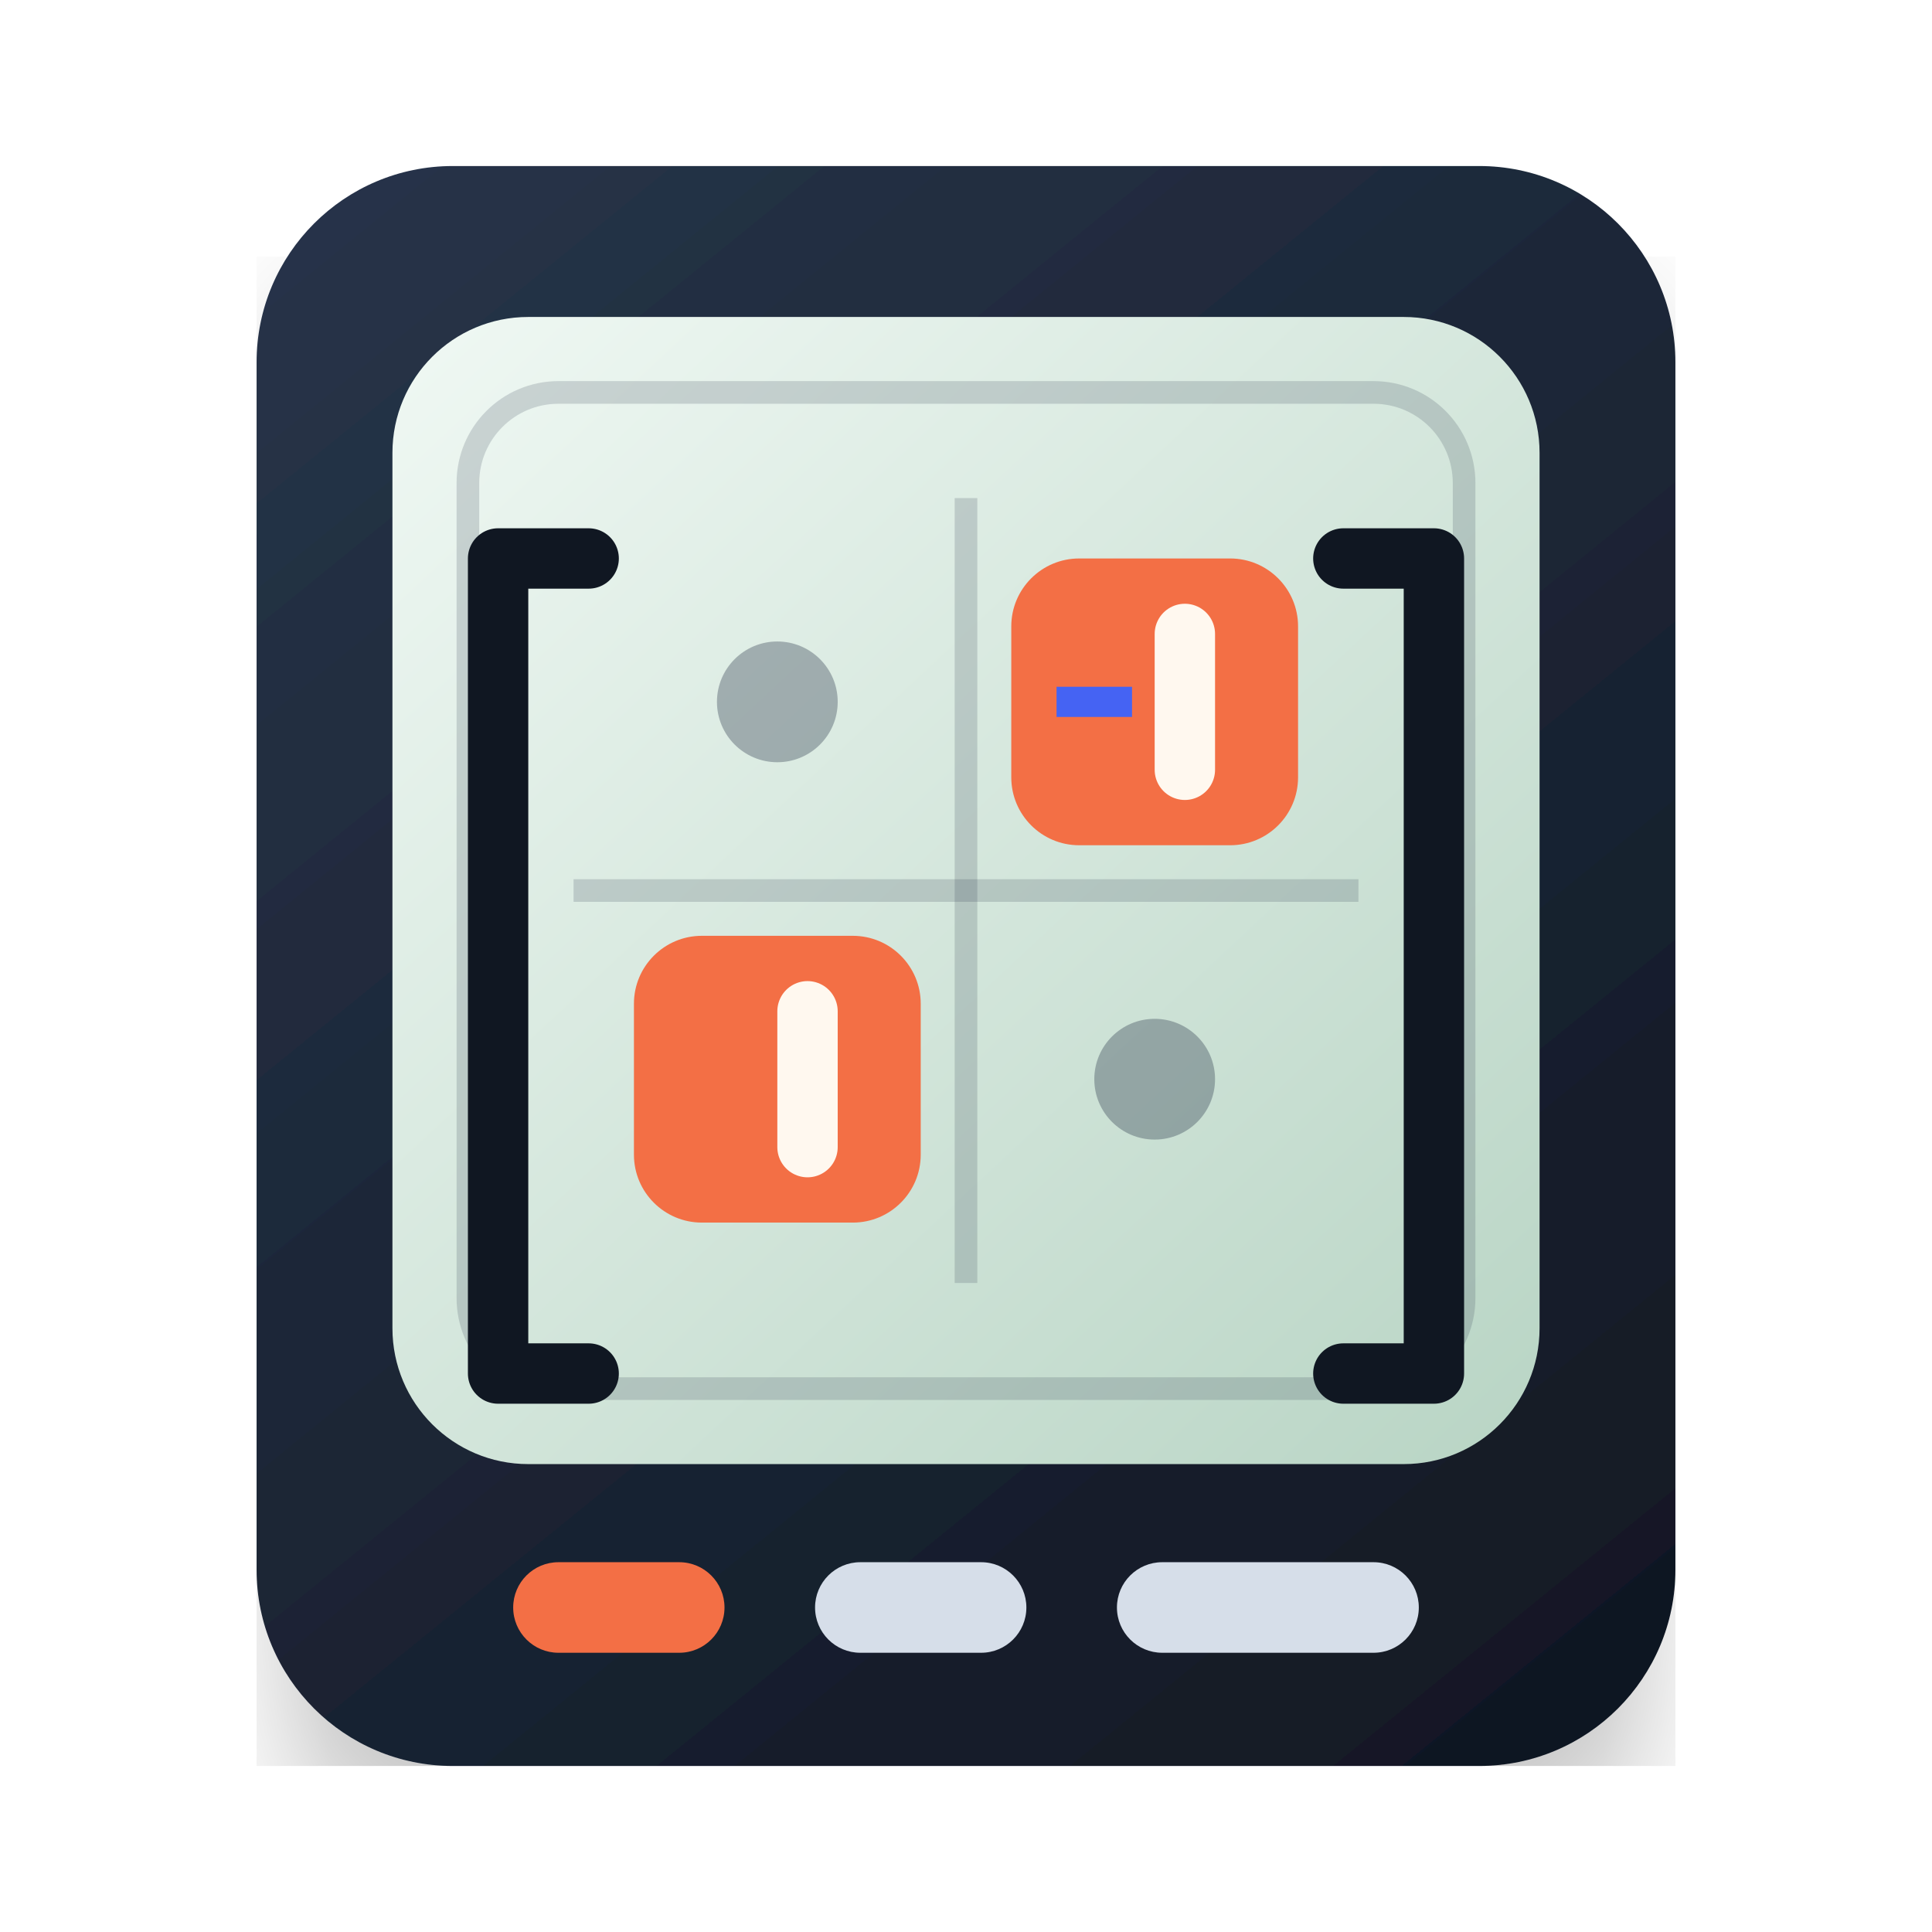
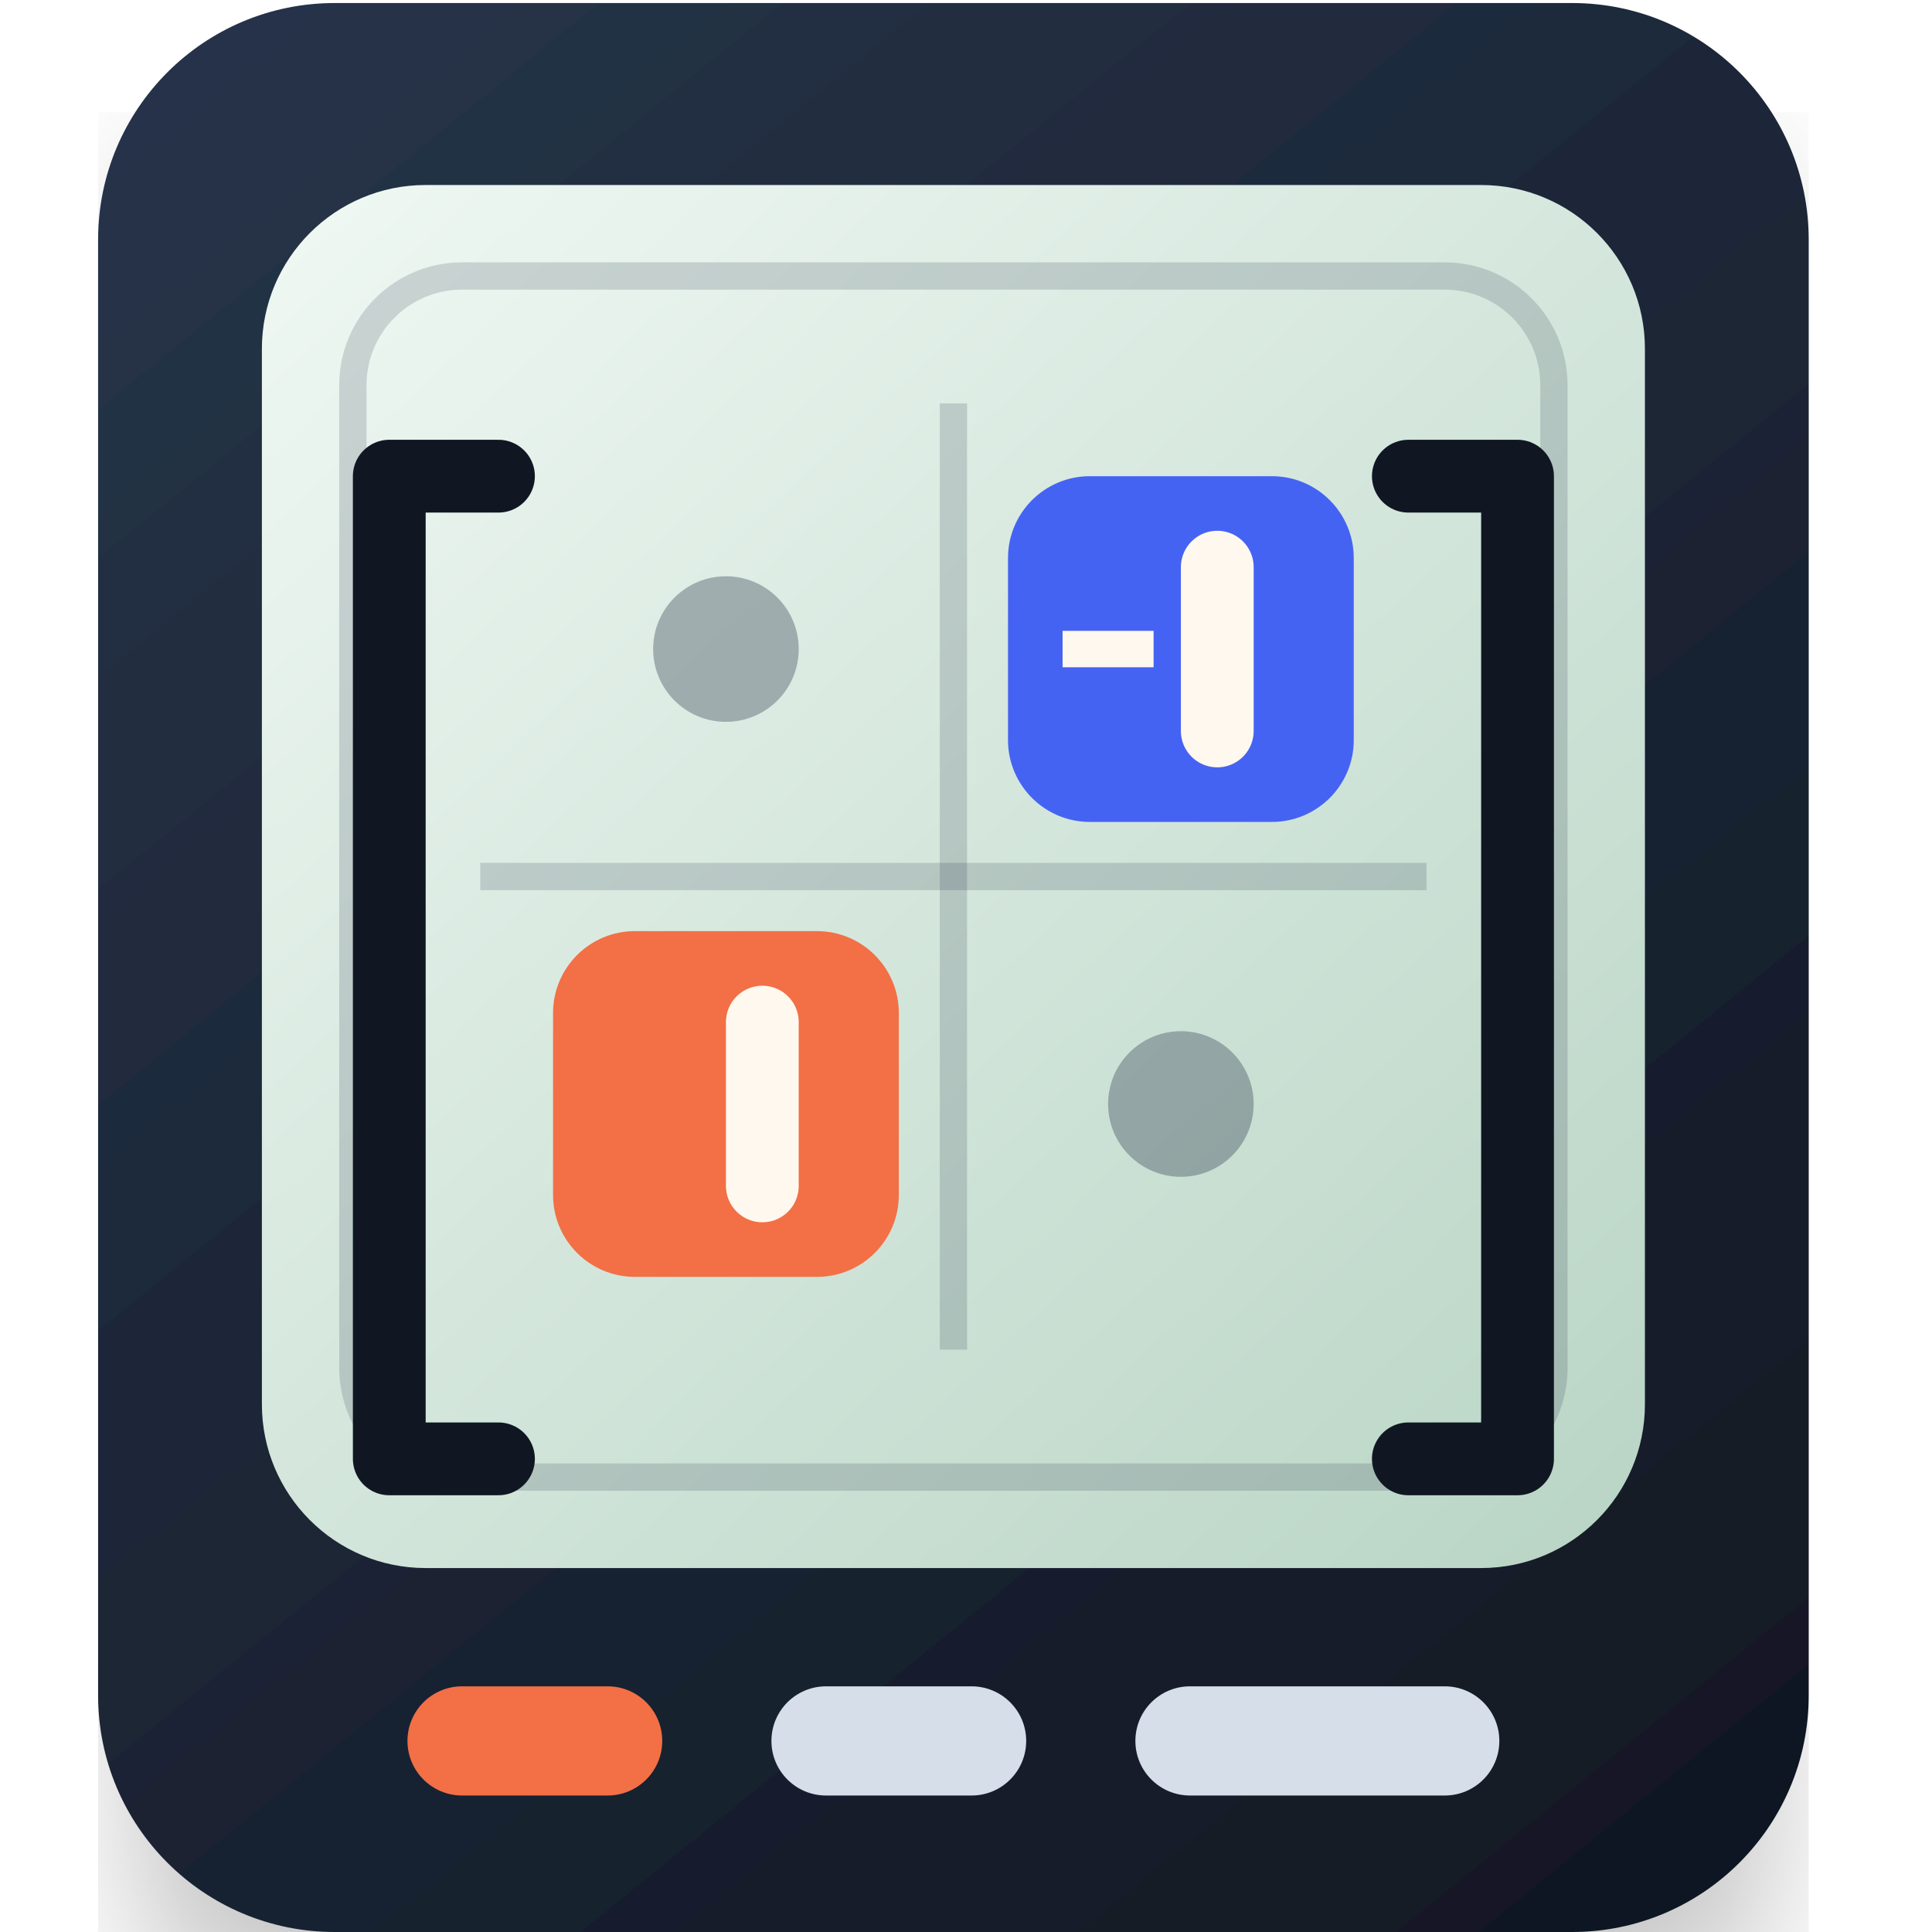
<svg xmlns="http://www.w3.org/2000/svg" viewBox="0 0 256 256" role="img" aria-labelledby="title desc" version="1.1" id="svg13">
  <defs id="defs4">
-     <linearGradient id="case" x1="42" y1="22" x2="214" y2="234" gradientUnits="userSpaceOnUse">
+     <linearGradient id="case" x1="42" y1="22" x2="214" y2="234" gradientUnits="userSpaceOnUse" gradientTransform="translate(-33,-21.59802)">
      <stop offset="0" stop-color="#273449" id="stop1" />
      <stop offset="1" stop-color="#101722" id="stop2" />
    </linearGradient>
-     <linearGradient id="screen" x1="58" y1="46" x2="198" y2="196" gradientUnits="userSpaceOnUse">
+     <linearGradient id="screen" x1="58" y1="46" x2="198" y2="196" gradientUnits="userSpaceOnUse" gradientTransform="matrix(1.205651,0,0,1.205651,-27.99214,-26.12234)">
      <stop offset="0" stop-color="#eef7f2" id="stop3" />
      <stop offset="1" stop-color="#b9d5c5" id="stop4" />
    </linearGradient>
    <filter id="shadow" x="0" y="0" width="1" height="1">
      <feDropShadow dx="0" dy="12" stdDeviation="10" flood-color="#000000" flood-opacity="0.24" />
    </filter>
  </defs>
-   <rect x="34" y="22" width="188" height="212" rx="26" fill="url(#case)" filter="url(#shadow)" id="rect4" />
-   <rect x="52" y="42" width="152" height="152" rx="18" fill="url(#screen)" id="rect5" />
-   <rect x="62" y="52" width="132" height="132" rx="12" fill="none" stroke="#273449" stroke-opacity="0.18" stroke-width="3" id="rect6" />
-   <path d="M78 74H66v108h12" fill="none" stroke="#101722" stroke-width="8" stroke-linecap="round" stroke-linejoin="round" id="path6" />
-   <path d="M178 74h12v108h-12" fill="none" stroke="#101722" stroke-width="8" stroke-linecap="round" stroke-linejoin="round" id="path7" />
-   <line x1="128" y1="66" x2="128" y2="170" stroke="#273449" stroke-opacity="0.18" stroke-width="3" id="line7" />
-   <line x1="180" y1="118" x2="76" y2="118" stroke="#273449" stroke-opacity="0.18" stroke-width="3" id="line8" />
-   <rect x="-172" y="74" width="38" height="38" rx="9" fill="#f36f45" id="rect8" transform="scale(-1,1)" />
-   <rect x="-122" y="124" width="38" height="38" rx="9" fill="#f36f45" id="rect9" transform="scale(-1,1)" />
-   <circle cx="-103" cy="93" r="8" fill="#273449" fill-opacity="0.34" id="circle9" transform="scale(-1,1)" />
-   <circle cx="-153" cy="143" r="8" fill="#273449" fill-opacity="0.34" id="circle10" transform="scale(-1,1)" />
-   <path d="m 157,84 v 18" stroke="#fff8ef" stroke-width="8" stroke-linecap="round" id="path10" />
-   <path d="m 107,134 v 18" stroke="#fff8ef" stroke-width="8" stroke-linecap="round" id="path11" />
-   <rect x="68" y="207" width="28" height="12" rx="6" fill="#f36f45" id="rect11" />
-   <rect x="108" y="207" width="28" height="12" rx="6" fill="#d6dee9" id="rect12" />
-   <rect x="148" y="207" width="40" height="12" rx="6" fill="#d6dee9" id="rect13" />
-   <rect style="fill:#4563f3;fill-opacity:1;stroke-width:6.648" id="rect14" width="10" height="4" x="140" y="91" />
+   <rect x="1" y="0.402" width="188" height="212" rx="26" fill="url(#case)" filter="url(#shadow)" id="rect4" style="fill:url(#case)" transform="matrix(1.205651,0,0,1.205651,11.79435,-0.08266866)" />
+   <rect x="34.702" y="24.515" width="183.259" height="183.259" rx="21.702" fill="url(#screen)" id="rect5" style="fill:url(#screen);stroke-width:1.206" />
+   <rect x="46.758" y="36.572" width="159.146" height="159.146" rx="14.468" fill="none" stroke="#273449" stroke-opacity="0.18" stroke-width="3.617" id="rect6" />
+   <path d="M 66.049,63.096 H 51.581 v 130.21 h 14.468" fill="none" stroke="#101722" stroke-width="9.645" stroke-linecap="round" stroke-linejoin="round" id="path6" />
+   <path d="m 186.614,63.096 h 14.468 v 130.21 h -14.468" fill="none" stroke="#101722" stroke-width="9.645" stroke-linecap="round" stroke-linejoin="round" id="path7" />
+   <line x1="126.331" y1="53.451" x2="126.331" y2="178.838" stroke="#273449" stroke-opacity="0.18" stroke-width="3.617" id="line7" />
+   <line x1="189.025" y1="116.144" x2="63.637" y2="116.144" stroke="#273449" stroke-opacity="0.18" stroke-width="3.617" id="line8" />
+   <rect x="-179.38" y="63.096" width="45.815" height="45.815" rx="10.851" fill="#f36f45" id="rect8" transform="scale(-1,1)" style="fill:#4563f3;fill-opacity:1;stroke-width:1.206" />
+   <rect x="-119.097" y="123.378" width="45.815" height="45.815" rx="10.851" fill="#f36f45" id="rect9" transform="scale(-1,1)" style="stroke-width:1.206" />
+   <circle cx="-96.19" cy="86.003" r="9.645" fill="#273449" fill-opacity="0.34" id="circle9" transform="scale(-1,1)" style="stroke-width:1.206" />
+   <circle cx="-156.472" cy="146.286" r="9.645" fill="#273449" fill-opacity="0.34" id="circle10" transform="scale(-1,1)" style="stroke-width:1.206" />
+   <path d="M 161.295,75.152 V 96.854" stroke="#fff8ef" stroke-width="9.645" stroke-linecap="round" id="path10" />
+   <path d="m 101.013,135.435 v 21.702" stroke="#fff8ef" stroke-width="9.645" stroke-linecap="round" id="path11" />
+   <rect x="53.992" y="223.447" width="33.758" height="14.468" rx="7.234" fill="#f36f45" id="rect11" style="stroke-width:1.206" />
+   <rect x="102.218" y="223.447" width="33.758" height="14.468" rx="7.234" fill="#d6dee9" id="rect12" style="stroke-width:1.206" />
+   <rect x="150.444" y="223.447" width="48.226" height="14.468" rx="7.234" fill="#d6dee9" id="rect13" style="stroke-width:1.206" />
+   <rect style="fill:#fff8ef;fill-opacity:1;stroke-width:8.015" id="rect14" width="12.057" height="4.823" x="140.799" y="83.592" />
</svg>
